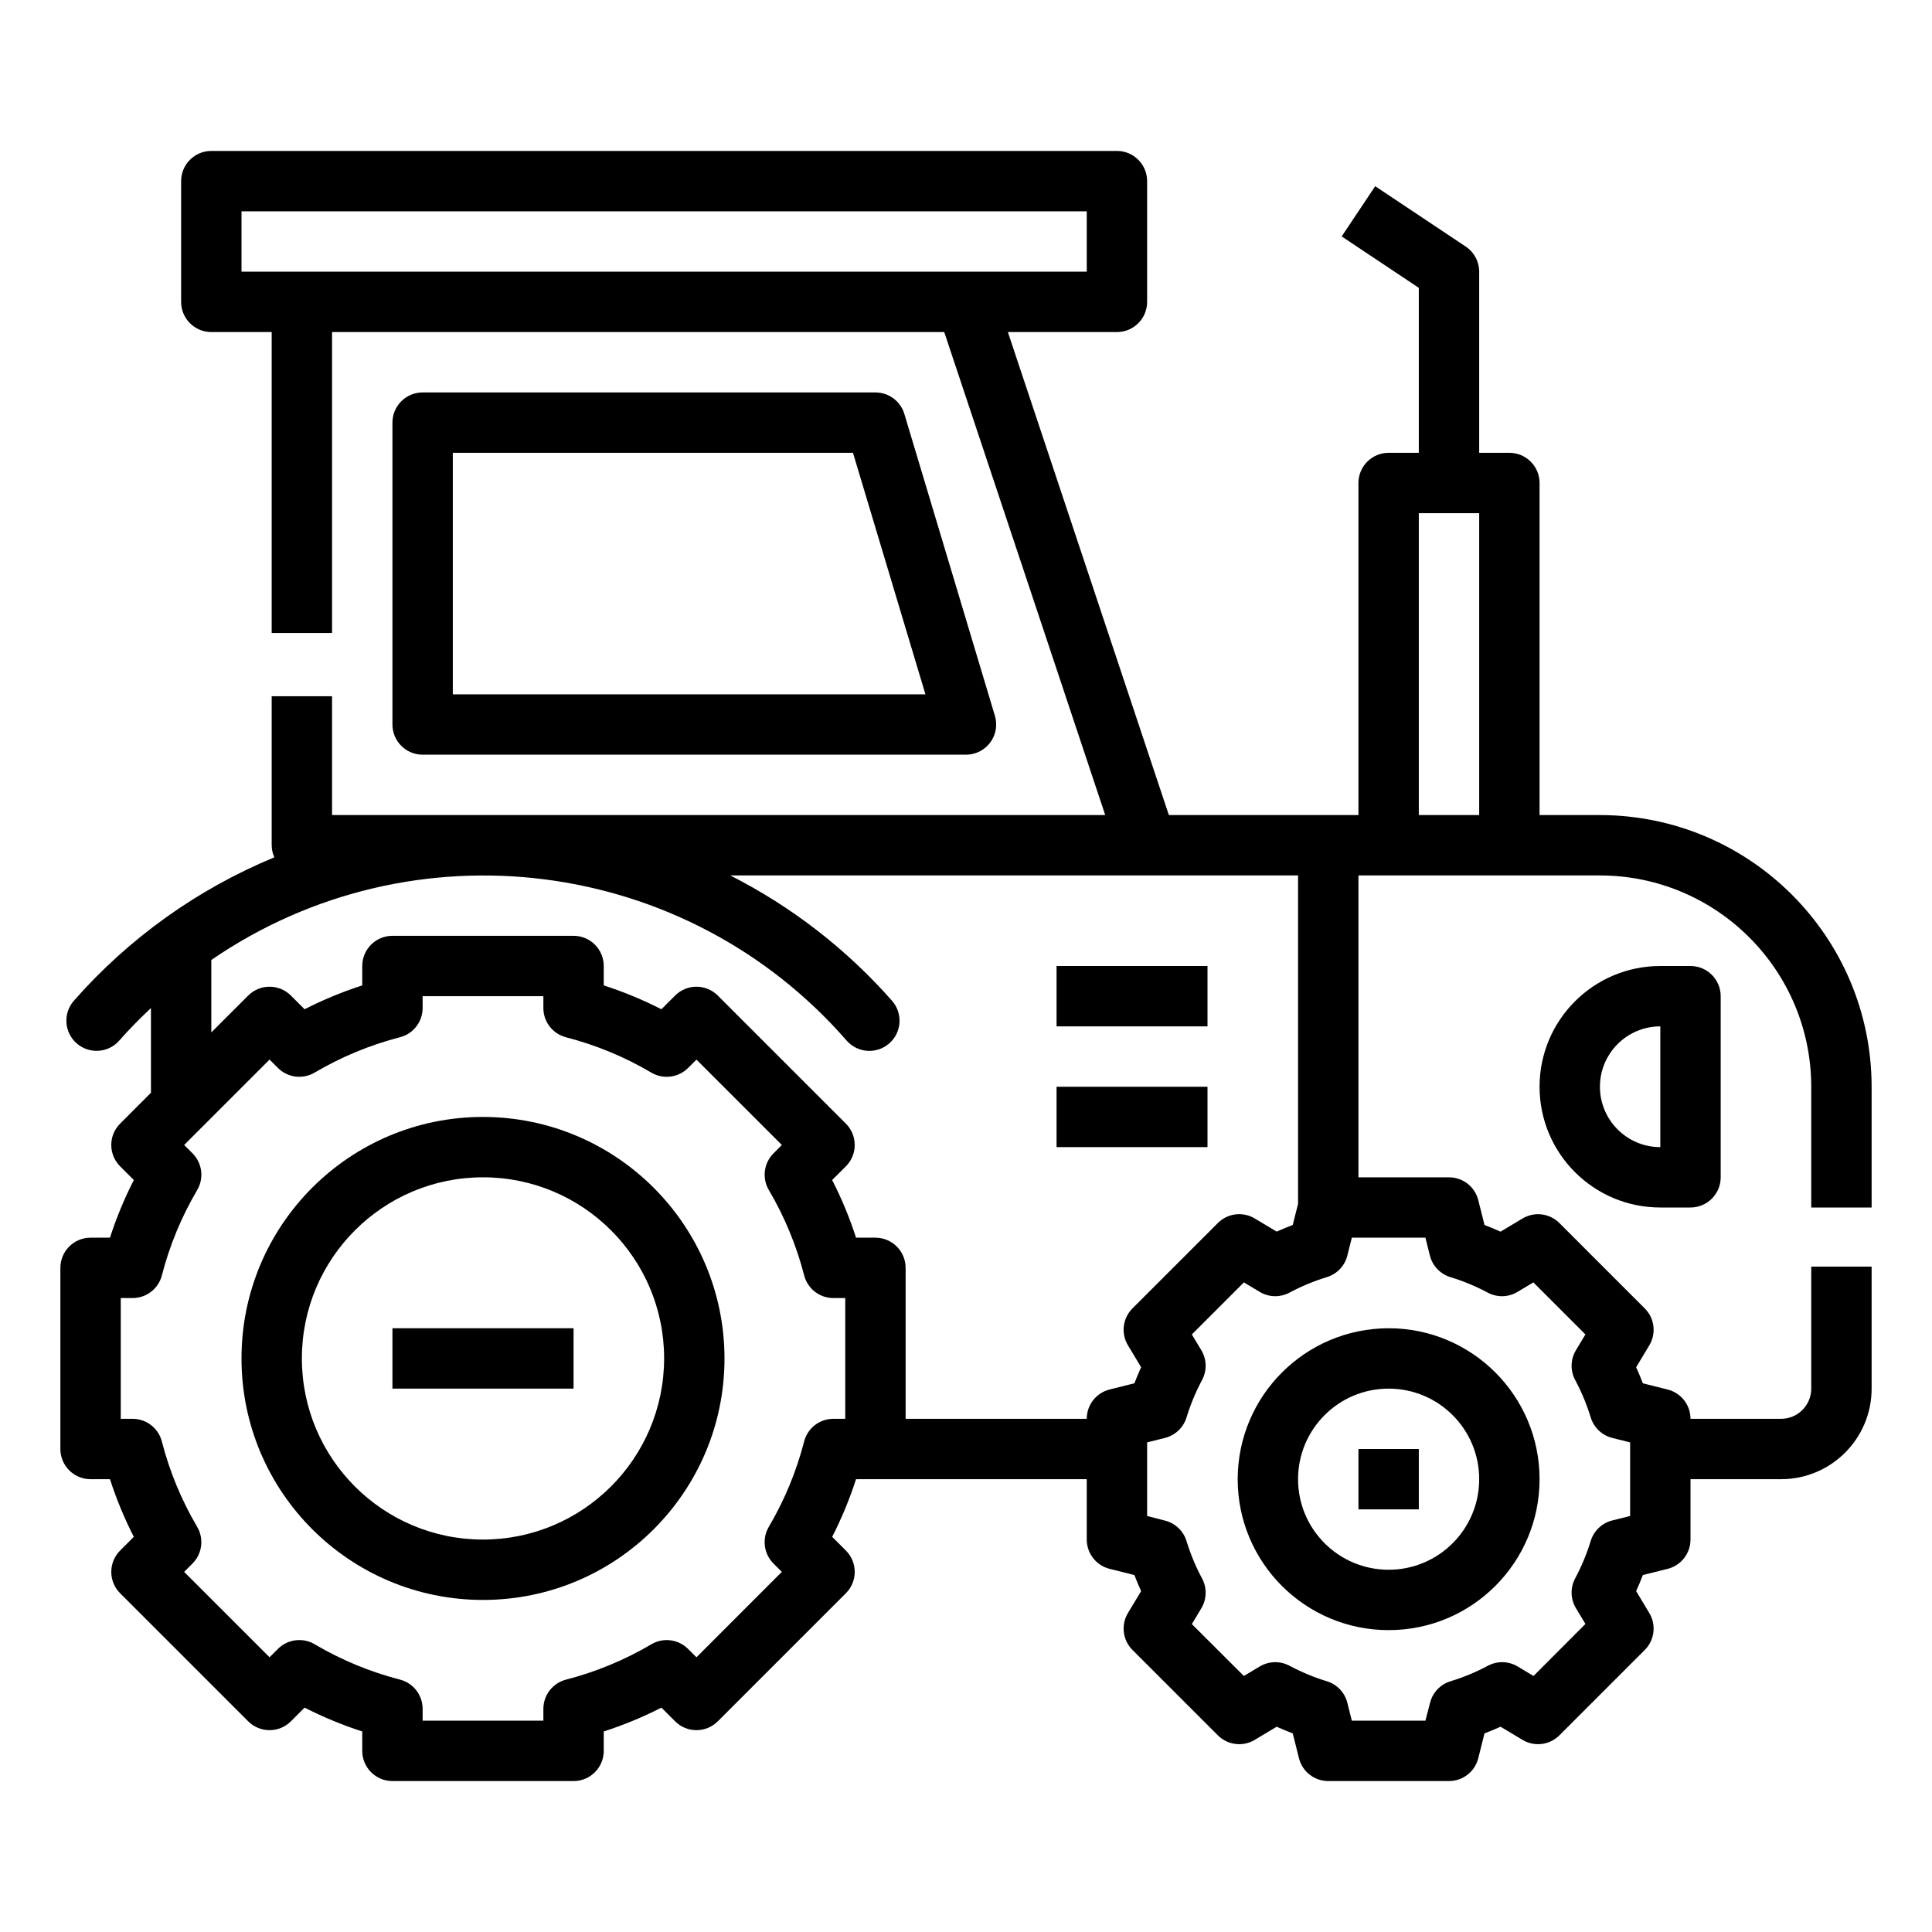
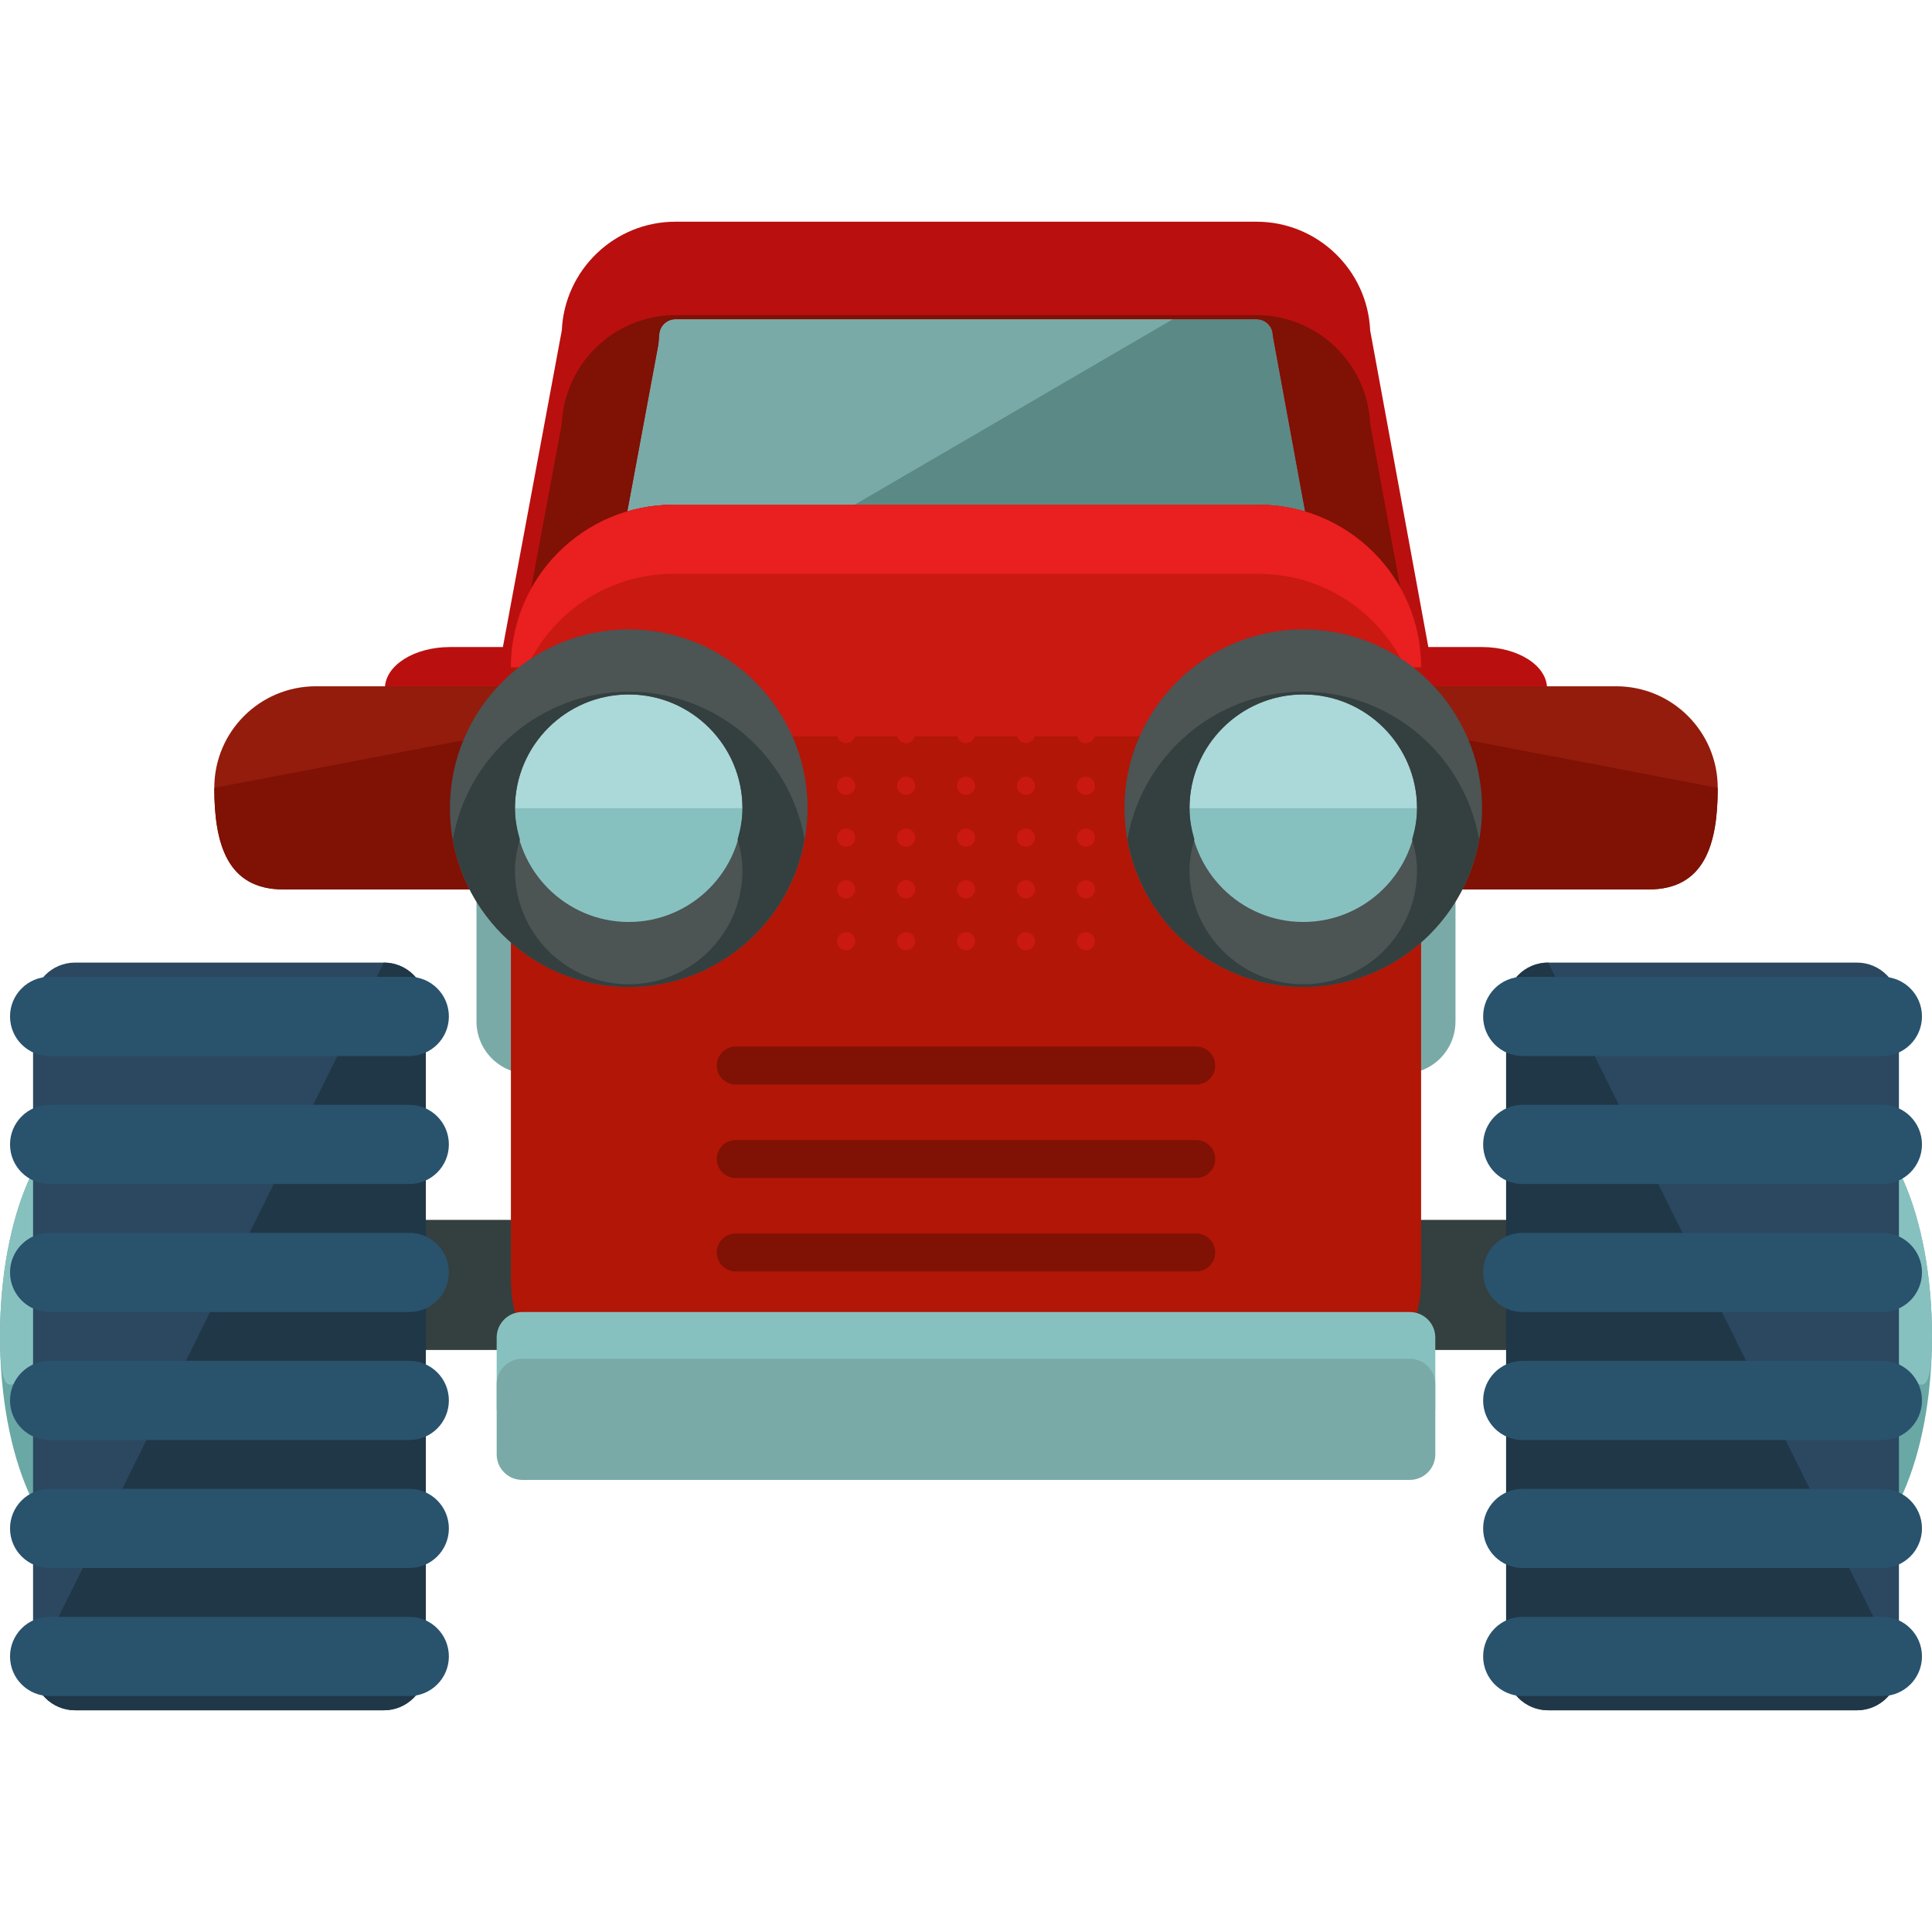
- <svg xmlns="http://www.w3.org/2000/svg" viewBox="0 0 64 64">
-   <path d="M53,27H51V16a1,1,0,0,0-1-1H49V9a1,1,0,0,0-.445-.832l-3-2-1.11,1.664L47,9.535V15H46a1,1,0,0,0-1,1V27H38.72L33.387,11H37a1,1,0,0,0,1-1V6a1,1,0,0,0-1-1H7A1,1,0,0,0,6,6v4a1,1,0,0,0,1,1H9v9.968h2V11H31.279l5.333,16H11V23.064H9V28a.985.985,0,0,0,.088.4,17.994,17.994,0,0,0-6.642,4.752,1,1,0,0,0,1.506,1.317c.332-.379.686-.733,1.048-1.076V36.2L3.979,37.222a1,1,0,0,0,0,1.414l.455.454A12.7,12.7,0,0,0,3.643,41H3a1,1,0,0,0-1,1v6a1,1,0,0,0,1,1h.643a12.842,12.842,0,0,0,.79,1.91l-.454.454a1,1,0,0,0,0,1.414l4.243,4.243a1,1,0,0,0,1.414,0l.454-.454a12.9,12.9,0,0,0,1.91.79V58a1,1,0,0,0,1,1h6a1,1,0,0,0,1-1v-.643a12.9,12.9,0,0,0,1.91-.79l.454.454a1,1,0,0,0,1.414,0l4.243-4.243a1,1,0,0,0,0-1.414l-.454-.454a12.842,12.842,0,0,0,.79-1.91H36v2a1,1,0,0,0,.757.97l.822.206c.067.179.142.357.222.532l-.437.727a1,1,0,0,0,.151,1.222l2.828,2.828a1,1,0,0,0,1.221.151l.728-.436c.176.079.354.153.532.221l.206.821A1,1,0,0,0,44,59h4a1,1,0,0,0,.97-.758l.206-.821c.178-.068.356-.142.532-.221l.728.436a1,1,0,0,0,1.221-.151l2.828-2.828a1,1,0,0,0,.151-1.222l-.437-.727c.08-.175.155-.353.222-.532l.822-.206A1,1,0,0,0,56,51V49h3a3,3,0,0,0,3-3V41.959H60V46a1,1,0,0,1-1,1H56a1,1,0,0,0-.757-.97l-.822-.206c-.067-.179-.142-.357-.222-.532l.437-.727a1,1,0,0,0-.151-1.222l-2.828-2.828a1,1,0,0,0-1.221-.151l-.728.436c-.176-.079-.354-.153-.532-.221l-.206-.821A1,1,0,0,0,48,39H45V29h8a7.008,7.008,0,0,1,7,7v4h2V36A9.01,9.01,0,0,0,53,27ZM10,9H8V7H36V9H10ZM28,47h-.394a1,1,0,0,0-.968.75,10.939,10.939,0,0,1-1.17,2.828,1,1,0,0,0,.154,1.215l.277.278L23.071,54.9l-.278-.277a1,1,0,0,0-1.216-.154,10.949,10.949,0,0,1-2.827,1.171,1,1,0,0,0-.75.968V57H14v-.393a1,1,0,0,0-.75-.968,10.949,10.949,0,0,1-2.827-1.171,1,1,0,0,0-1.216.154l-.278.277L6.1,52.071l.277-.278a1,1,0,0,0,.154-1.215,10.939,10.939,0,0,1-1.17-2.828A1,1,0,0,0,4.394,47H4V43h.394a1,1,0,0,0,.968-.75,10.939,10.939,0,0,1,1.17-2.828,1,1,0,0,0-.154-1.215L6.1,37.929,8.929,35.1l.278.277a1,1,0,0,0,1.216.154,10.949,10.949,0,0,1,2.827-1.171,1,1,0,0,0,.75-.968V33h4v.393a1,1,0,0,0,.75.968,10.949,10.949,0,0,1,2.827,1.171,1,1,0,0,0,1.216-.154l.278-.277L25.9,37.929l-.277.278a1,1,0,0,0-.154,1.215,10.939,10.939,0,0,1,1.17,2.828,1,1,0,0,0,.968.75H28Zm19.219-6,.148.591a1,1,0,0,0,.678.715,6.89,6.89,0,0,1,1.241.515,1,1,0,0,0,.985-.026l.524-.314,1.724,1.724-.315.524a1,1,0,0,0-.024.987,6.908,6.908,0,0,1,.515,1.239,1,1,0,0,0,.713.678l.592.148v2.438l-.592.148a1,1,0,0,0-.713.678,6.908,6.908,0,0,1-.515,1.239,1,1,0,0,0,.024.987l.315.524L50.8,55.519l-.524-.314a1,1,0,0,0-.985-.026,6.89,6.89,0,0,1-1.241.515,1,1,0,0,0-.678.715L47.219,57H44.781l-.148-.591a1,1,0,0,0-.678-.715,6.89,6.89,0,0,1-1.241-.515,1,1,0,0,0-.985.026l-.524.314L39.481,53.8l.315-.524a1,1,0,0,0,.024-.987,6.908,6.908,0,0,1-.515-1.239,1,1,0,0,0-.713-.678L38,50.219V47.781l.592-.148a1,1,0,0,0,.713-.678,6.948,6.948,0,0,1,.515-1.24,1,1,0,0,0-.024-.986l-.315-.524,1.724-1.724.524.314a1,1,0,0,0,.985.026,6.89,6.89,0,0,1,1.241-.515,1,1,0,0,0,.678-.715L44.781,41h2.438ZM43,39.878l-.176.7c-.178.068-.356.142-.532.221l-.728-.436a1,1,0,0,0-1.221.151l-2.828,2.828a1,1,0,0,0-.151,1.222l.437.726c-.08.176-.155.354-.222.533l-.822.206A1,1,0,0,0,36,47H30V42a1,1,0,0,0-1-1h-.643a12.7,12.7,0,0,0-.791-1.91l.455-.454a1,1,0,0,0,0-1.414l-4.243-4.243a1,1,0,0,0-1.414,0l-.454.454a12.9,12.9,0,0,0-1.91-.79V32a1,1,0,0,0-1-1H13a1,1,0,0,0-1,1v.643a12.9,12.9,0,0,0-1.91.79l-.454-.454a1,1,0,0,0-1.414,0L7,34.2V31.8a15.95,15.95,0,0,1,21.049,2.674,1,1,0,0,0,1.506-1.316A17.976,17.976,0,0,0,24.191,29H43ZM47,27V17h2V27Z" />
-   <path d="M55,32a4,4,0,0,0,0,8h1a1,1,0,0,0,1-1V33a1,1,0,0,0-1-1Zm0,6a2,2,0,0,1,0-4Z" />
-   <rect width="5" height="2" x="35" y="32" />
-   <rect width="5" height="2" x="35" y="36" />
-   <path d="M32 25a1 1 0 0 0 .958-1.287l-3-10A1 1 0 0 0 29 13H14a1 1 0 0 0-1 1V24a1 1 0 0 0 1 1zM15 15H28.256l2.4 8H15zM16 37a8 8 0 1 0 8 8A8.009 8.009 0 0 0 16 37zm0 14a6 6 0 1 1 6-6A6.006 6.006 0 0 1 16 51z" />
-   <rect width="6" height="2" x="13" y="44" />
-   <path d="M41,49a5,5,0,1,0,5-5A5.006,5.006,0,0,0,41,49Zm5-3a3,3,0,1,1-3,3A3,3,0,0,1,46,46Z" />
-   <rect width="2" height="2" x="45" y="48" />
+ <svg xmlns="http://www.w3.org/2000/svg" version="1.1" id="Layer_1" x="0px" y="0px" viewBox="0 0 496.246 496.246" style="enable-background:new 0 0 496.246 496.246;" xml:space="preserve">
+   <path style="fill:#79AAA7;" d="M373.847,262.376c0,7.404-6.002,13.414-13.407,13.414H135.806c-7.404,0-13.414-6.002-13.414-13.414  v-46.939c0-7.412,6.002-13.414,13.414-13.414h224.642c7.396,0,13.407,5.994,13.407,13.414v46.939H373.847z" />
+   <path style="fill:#BA0F0F;" d="M397.367,192.792c0,5.868-7.475,10.634-16.699,10.634H115.562c-9.224,0-16.691-4.758-16.691-10.634  v-15.959c0-5.868,7.467-10.634,16.691-10.634h265.106c9.224,0,16.699,4.758,16.699,10.634L397.367,192.792L397.367,192.792z" />
+   <path style="fill:#79AAA7;" d="M356.147,175.927c0,9.224-24.182,41.748-33.398,41.748H173.497c-9.224,0-33.398-32.524-33.398-41.748  l16.699-89.765c0-9.224,7.483-16.699,16.707-16.699h149.244c9.216,0,16.699,7.475,16.699,16.699L356.147,175.927z" />
+   <path style="fill:#5B8985;" d="M322.749,69.471c9.216,0,16.699,7.475,16.699,16.699l16.707,89.765  c0,9.224-24.182,41.748-33.398,41.748h-149.26c-9.224,0-33.398-32.524-33.398-41.748" />
+   <path style="fill:#BA0F0F;" d="M322.749,230.199H173.497c-17.471,0-45.922-39.637-45.922-54.272l0.213-2.3l16.518-88.773  c0.685-15.51,13.517-27.908,29.192-27.908h149.244c15.667,0,28.507,12.406,29.192,27.908l16.731,91.073  C368.672,190.555,340.196,230.199,322.749,230.199z M175.206,205.143h145.841c6.12-3.836,19.842-21.78,22.378-29.184l-16.502-89.797  c0-2.292-1.867-4.167-4.175-4.167H173.497c-2.308,0-4.183,1.875-4.183,4.167l-0.213,2.3l-16.274,87.505  C155.357,183.371,169.094,201.307,175.206,205.143z" />
+   <path style="fill:#7F1105;" d="M322.749,80.947H173.497c-15.675,0-28.507,12.406-29.192,27.908L130.009,185.6  c7.239,17.652,29.082,44.591,43.488,44.591h149.244c14.312,0,35.974-26.608,43.347-44.276l-14.155-77.06  C351.256,93.353,338.408,80.947,322.749,80.947z M343.418,199.967c-2.536,7.404-16.258,25.34-22.378,29.184H175.206  c-6.113-3.836-19.85-21.78-22.378-29.184l3.269-17.597c-1.489-2.473-2.694-4.734-3.269-6.404l16.282-87.505l0.213-2.3  c0-2.292,1.875-4.167,4.183-4.167h149.244c2.3,0,4.175,1.875,4.175,4.167l16.502,89.797c-0.559,1.662-1.757,3.899-3.253,6.357  L343.418,199.967z" />
+   <path style="fill:#343F3F;" d="M413.026,330.039c0,9.224-7.483,16.707-16.707,16.707H99.927c-9.224,0-16.707-7.483-16.707-16.707  l0,0c0-9.224,7.483-16.699,16.707-16.699h296.401C405.543,313.348,413.026,320.815,413.026,330.039L413.026,330.039z" />
+   <path style="fill:#931C0C;" d="M217.852,202.37c0,14.407-11.666,26.088-26.088,26.088H72.783c-14.423,0-17.739-11.681-17.739-26.088  l0,0c0-14.415,11.666-26.096,26.088-26.096h110.639C206.178,176.274,217.852,187.955,217.852,202.37L217.852,202.37z" />
+   <path style="fill:#7F1105;" d="M191.764,176.274c14.415,0,26.088,11.681,26.088,26.096l0,0c0,14.407-11.666,26.088-26.088,26.088  H72.783c-14.423,0-17.739-11.681-17.739-26.088l0,0" />
+   <path style="fill:#931C0C;" d="M278.386,202.37c0,14.407,11.674,26.088,26.088,26.088h118.989c14.423,0,17.747-11.681,17.747-26.088  l0,0c0-14.415-11.682-26.096-26.088-26.096H304.475C290.068,176.274,278.386,187.955,278.386,202.37L278.386,202.37z" />
+   <path style="fill:#7F1105;" d="M304.475,176.274c-14.407,0-26.088,11.681-26.088,26.096l0,0c0,14.407,11.674,26.088,26.088,26.088  h118.989c14.423,0,17.747-11.681,17.747-26.088l0,0" />
+   <path style="fill:#B21606;" d="M365.017,328.661c0,23.056-18.692,23.654-41.748,23.654H172.977  c-23.064,0-41.748-0.599-41.748-23.654V171.398c0-23.056,18.684-41.748,41.748-41.748h150.292c23.056,0,41.748,18.692,41.748,41.748  V328.661z" />
+   <g>
+     <path style="fill:#C91911;" d="M131.23,171.398c0-23.056,18.684-41.748,41.748-41.748h150.292   c23.056,0,41.748,18.692,41.748,41.748" />
+     <path style="fill:#C91911;" d="M131.23,189.137c0-23.056,18.684-41.74,41.748-41.74h150.292c23.056,0,41.748,18.692,41.748,41.74" />
+   </g>
+   <path style="fill:#EA1F1F;" d="M172.977,147.397h150.292c16.683,0,30.98,9.854,37.644,24.001h4.104  c0-23.056-18.692-41.748-41.748-41.748H172.977c-23.064,0-41.748,18.692-41.748,41.748h4.096  C141.989,157.251,156.294,147.397,172.977,147.397z" />
+   <g>
+     <path style="fill:#7F1105;" d="M312.123,273.696c0,2.686-2.158,4.868-4.86,4.868H188.991c-2.686,0-4.876-2.182-4.876-4.868l0,0   c0-2.686,2.19-4.876,4.876-4.876h118.272C309.965,268.82,312.123,271.009,312.123,273.696L312.123,273.696z" />
+     <path style="fill:#7F1105;" d="M312.123,297.704c0,2.686-2.158,4.86-4.86,4.86H188.991c-2.686,0-4.876-2.174-4.876-4.86l0,0   c0-2.694,2.19-4.876,4.876-4.876h118.272C309.965,292.829,312.123,295.01,312.123,297.704L312.123,297.704z" />
+     <path style="fill:#7F1105;" d="M312.123,321.713c0,2.686-2.158,4.86-4.86,4.86H188.991c-2.686,0-4.876-2.174-4.876-4.86l0,0   c0-2.694,2.19-4.876,4.876-4.876h118.272C309.965,316.837,312.123,319.011,312.123,321.713L312.123,321.713z" />
+   </g>
+   <circle style="fill:#ABD8D8;" cx="161.501" cy="207.584" r="37.573" />
+   <path style="fill:#87C1BF;" d="M199.066,207.584c0,20.756-16.841,37.573-37.573,37.573c-20.748,0-37.573-16.817-37.573-37.573" />
+   <path style="fill:#4C5454;" d="M161.501,253.515c-25.324,0-45.938-20.606-45.938-45.93c0-25.309,20.614-45.915,45.938-45.915  c25.309,0,45.915,20.606,45.915,45.915C207.415,232.909,186.809,253.515,161.501,253.515z M161.501,178.369  c-16.116,0-29.231,13.107-29.231,29.215c0,16.116,13.115,29.231,29.231,29.231c16.108,0,29.208-13.115,29.208-29.231  C190.708,191.476,177.609,178.369,161.501,178.369z" />
+   <path style="fill:#343F3F;" d="M161.501,177.668c-22.599,0-41.377,16.415-45.174,37.927c3.797,21.504,22.583,37.912,45.174,37.912  c22.583,0,41.37-16.408,45.158-37.912C202.87,194.083,184.084,177.668,161.501,177.668z M190.708,223.59  c0,16.116-13.099,29.231-29.208,29.231c-16.116,0-29.231-13.115-29.231-29.231c0-2.788,0.52-5.435,1.26-7.995  c-0.733-2.56-1.26-5.222-1.26-8.011c0-16.108,13.115-29.215,29.231-29.215c16.108,0,29.208,13.107,29.208,29.215  c0,2.788-0.512,5.451-1.252,8.011C190.196,218.155,190.708,220.802,190.708,223.59z" />
+   <circle style="fill:#ABD8D8;" cx="334.746" cy="207.584" r="37.573" />
+   <path style="fill:#87C1BF;" d="M372.319,207.584c0,20.756-16.825,37.573-37.573,37.573s-37.573-16.817-37.573-37.573" />
+   <path style="fill:#4C5454;" d="M334.746,253.515c-25.309,0-45.915-20.606-45.915-45.93c0-25.309,20.606-45.915,45.915-45.915  c25.324,0,45.93,20.606,45.93,45.915C380.676,232.909,360.07,253.515,334.746,253.515z M334.746,178.369  c-16.108,0-29.215,13.107-29.215,29.215c0,16.116,13.107,29.231,29.215,29.231c16.116,0,29.231-13.115,29.231-29.231  C363.977,191.476,350.862,178.369,334.746,178.369z" />
+   <path style="fill:#343F3F;" d="M334.746,177.668c-22.583,0-41.37,16.415-45.166,37.927c3.789,21.504,22.583,37.912,45.166,37.912  c22.591,0,41.377-16.408,45.174-37.912C376.123,194.083,357.337,177.668,334.746,177.668z M363.977,223.59  c0,16.116-13.115,29.231-29.231,29.231c-16.108,0-29.215-13.115-29.215-29.231c0-2.788,0.52-5.435,1.252-7.995  c-0.725-2.56-1.252-5.222-1.252-8.011c0-16.108,13.107-29.215,29.215-29.215c16.116,0,29.231,13.107,29.231,29.215  c0,2.788-0.52,5.451-1.26,8.011C363.457,218.155,363.977,220.802,363.977,223.59z" />
+   <g>
+     <circle style="fill:#C91911;" cx="217.332" cy="188.546" r="2.347" />
+     <circle style="fill:#C91911;" cx="232.732" cy="188.546" r="2.355" />
+     <circle style="fill:#C91911;" cx="248.123" cy="188.546" r="2.347" />
+     <circle style="fill:#C91911;" cx="263.515" cy="188.546" r="2.347" />
+     <circle style="fill:#C91911;" cx="278.914" cy="188.546" r="2.347" />
+     <circle style="fill:#C91911;" cx="217.332" cy="201.842" r="2.347" />
+     <circle style="fill:#C91911;" cx="232.732" cy="201.842" r="2.355" />
+     <circle style="fill:#C91911;" cx="248.123" cy="201.842" r="2.347" />
+     <circle style="fill:#C91911;" cx="263.515" cy="201.842" r="2.347" />
+     <circle style="fill:#C91911;" cx="278.914" cy="201.842" r="2.347" />
+     <circle style="fill:#C91911;" cx="217.332" cy="215.154" r="2.347" />
+     <circle style="fill:#C91911;" cx="232.732" cy="215.154" r="2.355" />
+     <circle style="fill:#C91911;" cx="248.123" cy="215.154" r="2.347" />
+     <circle style="fill:#C91911;" cx="263.515" cy="215.154" r="2.347" />
+     <circle style="fill:#C91911;" cx="278.914" cy="215.154" r="2.347" />
+     <circle style="fill:#C91911;" cx="217.332" cy="228.427" r="2.347" />
+     <circle style="fill:#C91911;" cx="232.732" cy="228.427" r="2.355" />
+     <circle style="fill:#C91911;" cx="248.123" cy="228.427" r="2.347" />
+     <circle style="fill:#C91911;" cx="263.515" cy="228.427" r="2.347" />
+     <circle style="fill:#C91911;" cx="278.914" cy="228.427" r="2.347" />
+     <circle style="fill:#C91911;" cx="217.332" cy="241.762" r="2.347" />
+     <circle style="fill:#C91911;" cx="232.732" cy="241.762" r="2.355" />
+     <circle style="fill:#C91911;" cx="248.123" cy="241.762" r="2.347" />
+     <circle style="fill:#C91911;" cx="263.515" cy="241.762" r="2.347" />
+     <circle style="fill:#C91911;" cx="278.914" cy="241.762" r="2.347" />
+   </g>
+   <ellipse style="fill:#6AA8A5;" cx="24.789" cy="343.272" rx="24.789" ry="56.359" />
+   <path style="fill:#87C1BF;" d="M49.577,343.272c0,31.13-11.099-6.262-24.789-6.262C11.099,337.01,0,374.402,0,343.272  c0-31.137,11.099-56.359,24.789-56.359C38.479,286.913,49.577,312.135,49.577,343.272z" />
+   <path style="fill:#2B4860;" d="M109.379,428.493c0,5.963-4.829,10.799-10.791,10.799H19.291c-5.963,0-10.799-4.829-10.799-10.799  V258.028c0-5.947,4.829-10.783,10.799-10.783h79.297c5.963,0,10.791,4.829,10.791,10.783  C109.379,258.028,109.379,428.493,109.379,428.493z" />
+   <path style="fill:#1F3747;" d="M98.588,247.253c5.963,0,10.791,4.829,10.791,10.783v170.465c0,5.963-4.829,10.799-10.791,10.799  H19.291c-5.963,0-10.799-4.829-10.799-10.799" />
+   <g>
+     <path style="fill:#29526D;" d="M115.295,261.077c0,5.616-4.545,10.177-10.177,10.177H12.753c-5.632,0-10.177-4.561-10.177-10.177   l0,0c0-5.616,4.545-10.177,10.177-10.177h92.365C110.75,250.9,115.295,255.46,115.295,261.077L115.295,261.077z" />
+     <path style="fill:#29526D;" d="M115.295,293.955c0,5.616-4.545,10.177-10.177,10.177H12.753c-5.632,0-10.177-4.561-10.177-10.177   l0,0c0-5.616,4.545-10.177,10.177-10.177h92.365C110.75,283.778,115.295,288.331,115.295,293.955L115.295,293.955z" />
+     <path style="fill:#29526D;" d="M115.295,326.833c0,5.616-4.545,10.177-10.177,10.177H12.753c-5.632,0-10.177-4.561-10.177-10.177   l0,0c0-5.616,4.545-10.177,10.177-10.177h92.365C110.75,316.656,115.295,321.209,115.295,326.833L115.295,326.833z" />
+     <path style="fill:#29526D;" d="M115.295,359.712c0,5.616-4.545,10.177-10.177,10.177H12.753c-5.632,0-10.177-4.561-10.177-10.177   l0,0c0-5.616,4.545-10.177,10.177-10.177h92.365C110.75,349.535,115.295,354.095,115.295,359.712L115.295,359.712z" />
+     <path style="fill:#29526D;" d="M115.295,392.59c0,5.608-4.545,10.169-10.177,10.169H12.753c-5.632,0-10.177-4.561-10.177-10.169   l0,0c0-5.616,4.545-10.177,10.177-10.177h92.365C110.75,382.413,115.295,386.966,115.295,392.59L115.295,392.59z" />
+     <path style="fill:#29526D;" d="M115.295,425.46c0,5.616-4.545,10.177-10.177,10.177H12.753c-5.632,0-10.177-4.561-10.177-10.177   l0,0c0-5.616,4.545-10.177,10.177-10.177h92.365C110.75,415.283,115.295,419.836,115.295,425.46L115.295,425.46z" />
+   </g>
+   <ellipse style="fill:#6AA8A5;" cx="471.457" cy="343.272" rx="24.789" ry="56.359" />
+   <path style="fill:#87C1BF;" d="M446.677,343.272c0,31.13,11.091-6.262,24.781-6.262s24.789,37.392,24.789,6.262  c0-31.137-11.099-56.359-24.789-56.359C457.767,286.913,446.677,312.135,446.677,343.272z" />
+   <path style="fill:#2B4860;" d="M386.859,428.493c0,5.963,4.836,10.799,10.799,10.799h79.297c5.955,0,10.799-4.829,10.799-10.799  V258.028c0-5.947-4.836-10.783-10.799-10.783h-79.297c-5.963,0-10.799,4.829-10.799,10.783L386.859,428.493L386.859,428.493z" />
+   <path style="fill:#1F3747;" d="M397.659,247.253c-5.963,0-10.799,4.829-10.799,10.783v170.465c0,5.963,4.836,10.799,10.799,10.799  h79.297c5.955,0,10.799-4.829,10.799-10.799" />
+   <g>
+     <path style="fill:#29526D;" d="M380.952,261.077c0,5.616,4.545,10.177,10.177,10.177h92.365c5.624,0,10.177-4.561,10.177-10.177   l0,0c0-5.616-4.553-10.177-10.177-10.177h-92.365C385.497,250.9,380.952,255.46,380.952,261.077L380.952,261.077z" />
+     <path style="fill:#29526D;" d="M380.952,293.955c0,5.616,4.545,10.177,10.177,10.177h92.365c5.624,0,10.177-4.561,10.177-10.177   l0,0c0-5.616-4.553-10.177-10.177-10.177h-92.365C385.497,283.778,380.952,288.331,380.952,293.955L380.952,293.955z" />
+     <path style="fill:#29526D;" d="M380.952,326.833c0,5.616,4.545,10.177,10.177,10.177h92.365c5.624,0,10.177-4.561,10.177-10.177   l0,0c0-5.616-4.553-10.177-10.177-10.177h-92.365C385.497,316.656,380.952,321.209,380.952,326.833L380.952,326.833z" />
+     <path style="fill:#29526D;" d="M380.952,359.712c0,5.616,4.545,10.177,10.177,10.177h92.365c5.624,0,10.177-4.561,10.177-10.177   l0,0c0-5.616-4.553-10.177-10.177-10.177h-92.365C385.497,349.535,380.952,354.095,380.952,359.712L380.952,359.712z" />
+     <path style="fill:#29526D;" d="M380.952,392.59c0,5.608,4.545,10.169,10.177,10.169h92.365c5.624,0,10.177-4.561,10.177-10.169l0,0   c0-5.616-4.553-10.177-10.177-10.177h-92.365C385.497,382.413,380.952,386.966,380.952,392.59L380.952,392.59z" />
+     <path style="fill:#29526D;" d="M380.952,425.46c0,5.616,4.545,10.177,10.177,10.177h92.365c5.624,0,10.177-4.561,10.177-10.177l0,0   c0-5.616-4.553-10.177-10.177-10.177h-92.365C385.497,415.283,380.952,419.836,380.952,425.46L380.952,425.46z" />
+   </g>
+   <path style="fill:#87C1BF;" d="M368.672,361.563c0,3.616-2.938,6.554-6.554,6.554H134.12c-3.608,0-6.546-2.93-6.546-6.554v-18.015  c0-3.608,2.938-6.546,6.546-6.546h227.99c3.616,0,6.554,2.93,6.554,6.546v18.015H368.672z" />
+   <path style="fill:#79AAA7;" d="M368.672,373.567c0,3.615-2.938,6.554-6.554,6.554H134.12c-3.608,0-6.546-2.93-6.546-6.554V355.56  c0-3.616,2.938-6.554,6.546-6.554h227.99c3.616,0,6.554,2.93,6.554,6.554v18.007H368.672z" />
+   <g>
+ </g>
+   <g>
+ </g>
+   <g>
+ </g>
+   <g>
+ </g>
+   <g>
+ </g>
+   <g>
+ </g>
+   <g>
+ </g>
+   <g>
+ </g>
+   <g>
+ </g>
+   <g>
+ </g>
+   <g>
+ </g>
+   <g>
+ </g>
+   <g>
+ </g>
+   <g>
+ </g>
+   <g>
+ </g>
</svg>
